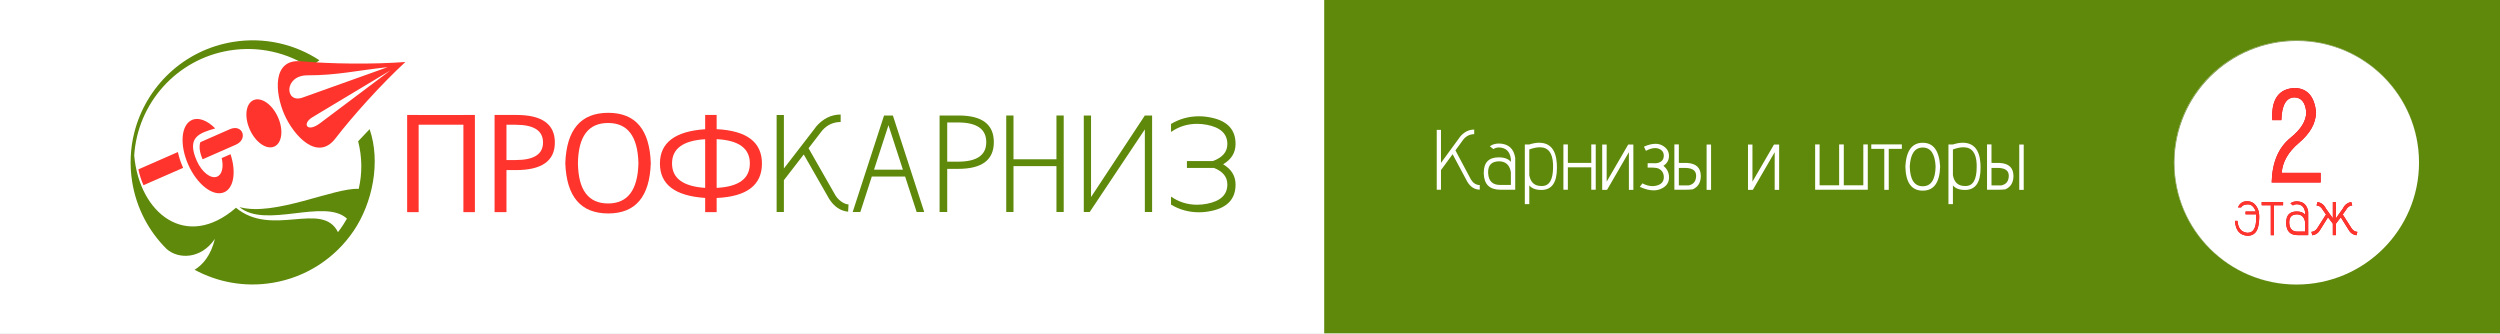
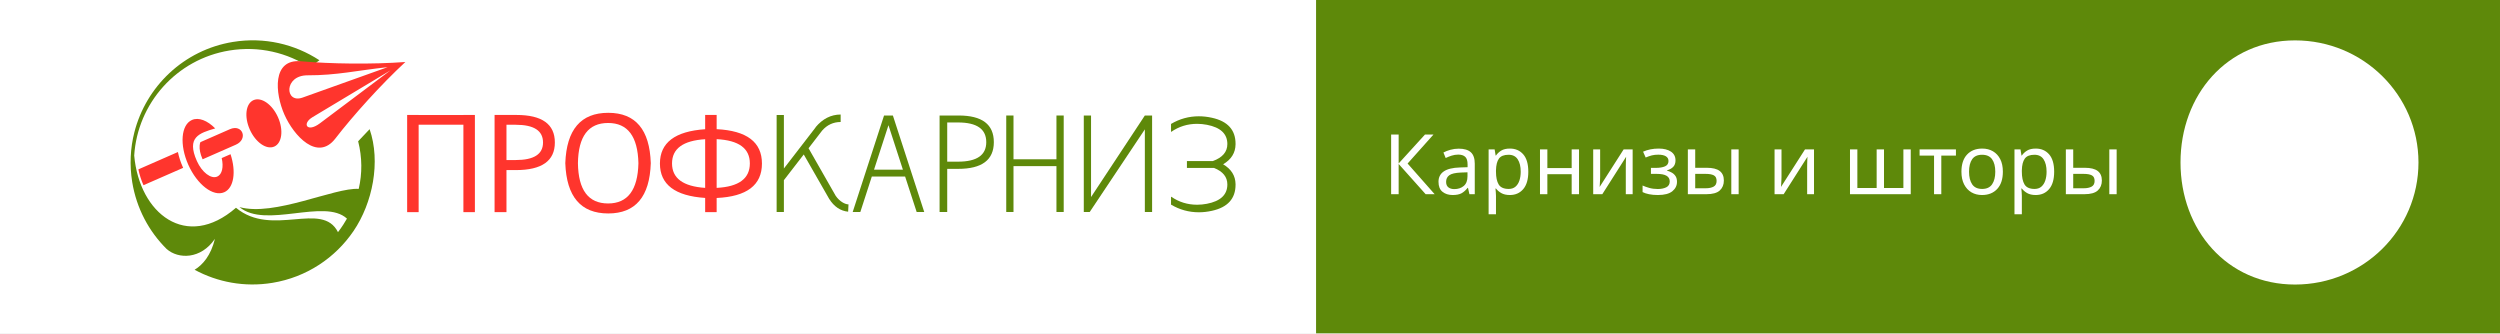
- <svg xmlns="http://www.w3.org/2000/svg" width="60cm" height="8cm" viewBox="0 0 2125.984 283.465" id="svg2" version="1.1">
+ <svg xmlns="http://www.w3.org/2000/svg" version="1.1" id="svg2" viewBox="0 0 2125.984 283.465" height="8cm" width="60cm">
  <defs id="defs4" />
-   <g id="g4258">
-     <path id="rect4247" d="m 0,-1.7421455e-5 2125.984,0 0,283.465 -2125.984,0 z" style="color:#000000;clip-rule:nonzero;display:inline;overflow:visible;visibility:visible;opacity:1;isolation:auto;mix-blend-mode:normal;color-interpolation:sRGB;color-interpolation-filters:linearRGB;solid-color:#000000;solid-opacity:1;fill:#ffffff;fill-opacity:1;fill-rule:evenodd;stroke:none;stroke-width:1px;stroke-linecap:butt;stroke-linejoin:miter;stroke-miterlimit:4;stroke-dasharray:none;stroke-dashoffset:0;stroke-opacity:1;color-rendering:auto;image-rendering:auto;shape-rendering:auto;text-rendering:auto;enable-background:accumulate" />
+   <circle r="102.939" cy="141.954" cx="1949.105" id="path15669" style="color:#000000;clip-rule:nonzero;display:inline;overflow:visible;visibility:visible;opacity:1;isolation:auto;mix-blend-mode:normal;color-interpolation:sRGB;color-interpolation-filters:linearRGB;solid-color:#000000;solid-opacity:1;fill:#323232;fill-opacity:1;fill-rule:evenodd;stroke:none;stroke-width:1px;stroke-linecap:butt;stroke-linejoin:miter;stroke-miterlimit:4;stroke-dasharray:none;stroke-dashoffset:0;stroke-opacity:1;color-rendering:auto;image-rendering:auto;shape-rendering:auto;text-rendering:auto;enable-background:accumulate" />
+   <path id="rect4247" d="m 0,-1.7421455e-5 2125.984,0 0,283.465 -2125.984,0 z" style="color:#000000;clip-rule:nonzero;display:inline;overflow:visible;visibility:visible;opacity:1;isolation:auto;mix-blend-mode:normal;color-interpolation:sRGB;color-interpolation-filters:linearRGB;solid-color:#000000;solid-opacity:1;fill:#ffffff;fill-opacity:1;fill-rule:evenodd;stroke:none;stroke-width:1px;stroke-linecap:butt;stroke-linejoin:miter;stroke-miterlimit:4;stroke-dasharray:none;stroke-dashoffset:0;stroke-opacity:1;color-rendering:auto;image-rendering:auto;shape-rendering:auto;text-rendering:auto;enable-background:accumulate" />
+   <flowRoot transform="translate(0,-768.8978)" style="font-style:normal;font-variant:normal;font-weight:normal;font-stretch:normal;font-size:25px;line-height:100%;font-family:Ubuntu;-inkscape-font-specification:'Ubuntu, Normal';text-align:start;letter-spacing:0px;word-spacing:0px;writing-mode:lr-tb;text-anchor:start;fill:#000000;fill-opacity:1;stroke:none;stroke-width:1px;stroke-linecap:butt;stroke-linejoin:miter;stroke-opacity:1" id="flowRoot6877" xml:space="preserve">
+     <flowRegion id="flowRegion6879">
+       <rect y="532.036" x="834.286" height="277.143" width="848.571" id="rect6881" />
+     </flowRegion>
+     <flowPara id="flowPara6883" />
+   </flowRoot>
+   <g style="fill:#1a1a1a" transform="matrix(0.9574402,0,0,1,80.20786,-770.3258)" id="g7438">
+     <g transform="matrix(0.859134,0,0,0.859134,1006.209,-425.1191)" style="font-style:normal;font-variant:normal;font-weight:normal;font-stretch:normal;font-size:20.687px;line-height:100%;font-family:Ubuntu;-inkscape-font-specification:'Ubuntu, Normal';text-align:start;letter-spacing:0px;word-spacing:0px;writing-mode:lr-tb;text-anchor:start;fill:#1a1a1a;fill-opacity:1;stroke:none;stroke-width:1px;stroke-linecap:butt;stroke-linejoin:miter;stroke-opacity:1" id="flowRoot6995" />
+     <g style="font-style:normal;font-variant:normal;font-weight:normal;font-stretch:normal;font-size:35.195px;line-height:100%;font-family:Ubuntu;-inkscape-font-specification:'Ubuntu, Normal';text-align:start;letter-spacing:0px;word-spacing:0px;writing-mode:lr-tb;text-anchor:start;fill:#1a1a1a;fill-opacity:1;stroke:none;stroke-width:1px;stroke-linecap:butt;stroke-linejoin:miter;stroke-opacity:1" id="text7363" transform="matrix(0.8922638,0,0,0.8922638,210.1312,98.65578)" />
  </g>
-   <g transform="translate(0,-768.8978)" id="layer1">
-     <flowRoot style="fill:black;stroke:none;stroke-opacity:1;stroke-width:1px;stroke-linejoin:miter;stroke-linecap:butt;fill-opacity:1;font-family:Ubuntu;font-style:normal;font-weight:normal;font-size:25px;line-height:100%;letter-spacing:0px;word-spacing:0px;-inkscape-font-specification:'Ubuntu, Normal';font-stretch:normal;font-variant:normal;text-anchor:start;text-align:start;writing-mode:lr" id="flowRoot6877" xml:space="preserve">
-       <flowRegion id="flowRegion6879">
-         <rect y="532.036" x="834.286" height="277.143" width="848.571" id="rect6881" />
+   <path id="rect7436" d="m 1164.434,97.387 632.844,0 0,82.884 -632.844,0 z" style="color:#000000;clip-rule:nonzero;display:inline;overflow:visible;visibility:visible;opacity:1;isolation:auto;mix-blend-mode:normal;color-interpolation:sRGB;color-interpolation-filters:linearRGB;solid-color:#000000;solid-opacity:1;fill:#ffffff;fill-opacity:1;fill-rule:evenodd;stroke:none;stroke-width:1px;stroke-linecap:butt;stroke-linejoin:miter;stroke-miterlimit:4;stroke-dasharray:none;stroke-dashoffset:0;stroke-opacity:1;color-rendering:auto;image-rendering:auto;shape-rendering:auto;text-rendering:auto;enable-background:accumulate" />
+   <path id="rect7367" d="m 1119.172,-1.7421454e-5 0,283.465 1006.812,0 0,-283.465 z M 1951.7,34.346 c 57.966,9.45e-4 104.956,46.48 104.957,103.814 2e-4,57.335 -46.99,103.815 -104.957,103.816 -57.967,2.1e-4 -97.41,-46.48 -97.41,-103.816 9e-4,-57.336 39.443,-103.815 97.41,-103.814 z" style="color:#000000;clip-rule:nonzero;display:inline;overflow:visible;visibility:visible;opacity:1;isolation:auto;mix-blend-mode:normal;color-interpolation:sRGB;color-interpolation-filters:linearRGB;solid-color:#000000;solid-opacity:1;fill:#5e890a;fill-opacity:1;fill-rule:evenodd;stroke:none;stroke-width:1px;stroke-linecap:butt;stroke-linejoin:miter;stroke-miterlimit:4;stroke-dasharray:none;stroke-dashoffset:0;stroke-opacity:1;color-rendering:auto;image-rendering:auto;shape-rendering:auto;text-rendering:auto;enable-background:accumulate" />
+   <text id="text15665" y="165.139" x="1176.122" style="font-style:normal;font-variant:normal;font-weight:normal;font-stretch:normal;font-size:71.039px;line-height:1000%;font-family:Ubuntu;-inkscape-font-specification:'Ubuntu, Normal';text-align:start;letter-spacing:0px;word-spacing:0px;writing-mode:lr-tb;text-anchor:start;fill:#000000;fill-opacity:1;stroke:none;stroke-width:1px;stroke-linecap:butt;stroke-linejoin:miter;stroke-opacity:1" xml:space="preserve">
+     <tspan style="font-style:normal;font-variant:normal;font-weight:normal;font-stretch:normal;font-family:'Fira Sans';-inkscape-font-specification:'Fira Sans';fill:#ffffff" y="165.139" x="1176.122" id="tspan15667">Карнизы и шторы</tspan>
+   </text>
+   <path id="path14" style="fill:#5e890a;fill-opacity:1;fill-rule:evenodd;stroke:none" d="m 198.123,35.656 c 26.639,-4.349 52.56,1.869 73.496,15.574 -2.743,1.945 -5.232,4.157 -7.447,6.581 -19.613,-13.02 -43.993,-18.962 -69.055,-14.87 -45.382,7.409 -78.201,45.282 -80.989,89.321 4.384,49.356 44.379,81.044 86.547,44.416 30.642,25.556 73.27,-6.216 86.741,20.75 1.627,-2.118 3.168,-4.303 4.615,-6.548 1.058,-1.642 2.062,-3.301 3.015,-4.975 -19.104,-17.608 -69.231,8.943 -91.432,-9.816 29.593,8.331 80.866,-16.741 101.441,-15.471 3.028,-13.073 3.001,-26.7 -0.492,-40.476 l 9.754,-10.292 c 9.581,27.751 2.589,62.687 -13.686,86.622 -15.449,22.722 -39.833,39.3 -69.084,44.075 -23.565,3.847 -46.565,-0.577 -66.053,-11.134 7.043,-4.295 13.842,-12.227 17.28,-26.312 -11.916,17.499 -31.124,17.467 -41.113,8.593 -14.976,-14.876 -25.571,-34.443 -29.23,-56.874 -2.373,-14.547 -1.593,-28.879 1.827,-42.304 l 0.011,-0.085 -0.003,0.051 c 9.891,-38.777 41.854,-69.97 83.858,-76.827 z" />
+   <path id="path16" style="fill:#ff352d;fill-opacity:1;fill-rule:evenodd;stroke:none" d="m 196.041,131.144 c 4.916,14.909 2.879,28.72 -5.364,32.329 -9.301,4.071 -22.978,-6.385 -30.551,-23.356 -7.572,-16.971 -6.171,-34.029 3.129,-38.1 5.74,-2.513 13.146,0.51 19.756,7.18 -13.565,4.004 -24.647,7.43 -15.59,27.726 4.292,9.619 12.045,15.547 17.317,13.238 4.187,-1.834 5.549,-8.314 3.779,-15.724 z M 344.715,52.721 c -28.527,2.113 -63.799,1.623 -88.669,-0.623 -24.869,-2.246 -22.227,27.216 -14.181,45.361 8.044,18.146 28.156,40.009 43.315,20.351 15.158,-19.657 38.661,-45.714 59.535,-65.089 z m -12.752,7.159 -66.198,39.755 c -9.262,5.562 -4.687,13.466 6.266,5.245 z m -2.304,-2.77 -72.398,25.885 c -15.13,5.41 -16.097,-19.015 4.304,-18.95 24.849,0.077 42.15,-4.165 68.094,-6.934 z m -93.276,42.548 c 4.867,10.906 3.447,22.095 -3.17,24.991 -6.617,2.898 -15.926,-3.595 -20.792,-14.502 -4.866,-10.905 -3.447,-22.094 3.17,-24.992 6.617,-2.896 15.926,3.597 20.792,14.503 z m -35.845,23.403 -28.221,12.394 c -0.087,-0.184 -0.172,-0.371 -0.256,-0.558 -1.797,-4.027 -2.536,-7.98 -2.279,-11.113 0.099,-1.208 0.312,-2.206 0.629,-2.894 l 25.042,-10.998 c 10.818,-4.751 15.844,8.445 5.085,13.169 z m -78.505,34.436 c -1.767,-3.655 -3.627,-9.677 -4.348,-13.472 l 33.605,-14.738 c 0.874,4.187 2.268,8.534 4.197,12.858 l 0.265,0.586 z" />
+   <path id="path18" style="fill:#ff352d;fill-opacity:1;fill-rule:nonzero;stroke:none" d="m 356.009,106.051 0,74.356 -9.772,0 0,-82.651 9.772,0 0,0.051 38.063,0 0,-0.051 9.773,0 0,82.651 -9.773,0 0,-74.356 z" />
+   <path id="path20" style="fill:#ff352d;fill-opacity:1;fill-rule:nonzero;stroke:none" d="m 430.696,144.645 0,35.761 -10.116,0 0,-82.651 18.574,0 c 21.794,0 32.691,7.806 32.691,23.419 0,15.647 -11.049,23.47 -33.148,23.47 z m 0,-38.544 0,29.995 7.887,0 c 15.469,0 23.203,-4.973 23.203,-14.922 0,-10.049 -7.735,-15.073 -23.203,-15.073 z" />
+   <path id="path22" style="fill:#ff352d;fill-opacity:1;fill-rule:nonzero;stroke:none" d="m 491.473,138.777 c 0.305,22.829 8.858,34.244 25.661,34.244 16.65,0 25.242,-11.414 25.775,-34.244 -0.534,-22.796 -9.125,-34.194 -25.775,-34.194 -16.803,0 -25.356,11.398 -25.661,34.194 z m -10.745,0 c 1.029,-28.562 13.202,-42.843 36.52,-42.843 23.203,0 35.262,14.281 36.176,42.843 -0.914,28.495 -12.973,42.742 -36.176,42.742 -23.318,0 -35.491,-14.247 -36.52,-42.742 z" />
+   <path id="path24" style="fill:#ff352d;fill-opacity:1;fill-rule:nonzero;stroke:none" d="m 599.662,118.392 c -18.784,1.146 -28.176,8.009 -28.176,20.587 0,12.612 9.392,19.542 28.176,20.789 z m 9.772,-0.051 0,41.427 c 18.822,-0.944 28.233,-7.874 28.233,-20.789 0,-12.815 -9.411,-19.693 -28.233,-20.638 z m -9.772,-8.447 0,-12.14 9.772,0 0,12.089 c 25.68,1.282 38.521,11.027 38.521,29.237 0,18.345 -12.84,28.107 -38.521,29.287 l 0,12.039 -9.772,0 0,-12.089 c -25.642,-1.686 -38.463,-11.432 -38.463,-29.237 0,-17.737 12.821,-27.466 38.463,-29.186 z" />
+   <path id="path26" style="fill:#5e890a;fill-opacity:1;fill-rule:nonzero;stroke:none" d="m 714.884,97.387 c -8.225,0.034 -15.34,3.642 -21.348,10.829 l 0.105,0.049 -27.03,35.035 0,-45.507 -6.168,0 0,82.478 6.168,0 0,-27.053 16.897,-21.863 21.589,37.729 c 4.188,6.648 9.583,10.272 16.158,10.939 l 0.307,-6.212 c -2.958,-0.022 -7.655,-2.494 -10.942,-7.372 l -23.038,-40.372 11.587,-15.052 c 4.22,-4.814 9.458,-7.239 15.716,-7.273 z" />
+   <path id="path28" style="fill:#5e890a;fill-opacity:1;fill-rule:nonzero;stroke:none" d="m 741.384,150.124 -9.762,30.147 -6.49,0 26.659,-82.045 7.51,0 26.659,82.045 -6.437,0 -9.816,-30.147 z m 1.877,-5.817 24.567,0 -12.283,-37.835 z" />
+   <path id="path30" style="fill:#5e890a;fill-opacity:1;fill-rule:nonzero;stroke:none" d="m 805.509,143.599 0,36.672 -6.49,0 0,-82.045 16.253,0 c 19.919,0 29.878,7.554 29.878,22.661 0,15.14 -10.102,22.711 -30.306,22.711 z m 0,-39.455 0,33.334 9.227,0 c 15.984,0 23.977,-5.531 23.977,-16.591 0,-11.162 -7.992,-16.743 -23.977,-16.743 z" />
+   <path id="path32" style="fill:#5e890a;fill-opacity:1;fill-rule:nonzero;stroke:none" d="m 855.7,98.226 6.169,0 0,37.229 36.529,0 0,-37.229 6.169,0 0,82.045 -6.169,0 0,-38.999 -36.529,0 0,38.999 -6.169,0 z" />
+   <path id="path34" style="fill:#5e890a;fill-opacity:1;fill-rule:nonzero;stroke:none" d="m 979.739,98.226 0,82.045 -6.168,0 0,-70.258 -46.881,70.258 -5.042,0 0,-82.045 6.168,0 0,69.349 45.755,-69.349 z" />
+   <path id="path36" style="fill:#5e890a;fill-opacity:1;fill-rule:nonzero;stroke:none" d="m 1019.543,98.885 c -8.511,0 -16.413,2.178 -23.711,6.513 l 0,6.464 0.159,0.273 c 6.544,-4.552 13.895,-6.824 22.048,-6.824 2.753,0 5.523,0.27 8.312,0.809 11.586,2.226 17.383,7.689 17.383,16.389 0,6.643 -4.117,11.462 -12.342,14.464 l -22.042,0 0,5.818 23.01,0 c 7.581,3.001 11.374,7.686 11.374,14.059 0,8.734 -5.797,14.218 -17.383,16.444 -2.789,0.539 -5.558,0.809 -8.312,0.809 -8.153,0 -15.504,-2.277 -22.048,-6.83 l -0.159,0.274 0,6.463 c 7.298,4.335 15.2,6.513 23.711,6.513 3.612,0 7.31,-0.42 11.1,-1.263 13.374,-2.934 20.063,-10.337 20.063,-22.207 l 0,-0.454 c -0.107,-7.183 -3.633,-12.811 -10.571,-16.891 6.937,-4.081 10.463,-9.73 10.571,-16.946 l 0,-0.454 c 0,-11.836 -6.689,-19.224 -20.063,-22.158 -3.79,-0.843 -7.489,-1.263 -11.1,-1.263 z" />
+   <g style="fill:#ff352d;fill-opacity:1" transform="matrix(1.131596,0,0,1.131596,-254.7905,-17.55223)" id="g13883">
+     <flowRoot xml:space="preserve" id="flowRoot13792" style="font-style:normal;font-variant:normal;font-weight:normal;font-stretch:normal;font-size:17.773px;line-height:100%;font-family:Ubuntu;-inkscape-font-specification:'Ubuntu, Normal';text-align:start;letter-spacing:0px;word-spacing:0px;writing-mode:lr-tb;text-anchor:start;fill:#ff352d;fill-opacity:1;stroke:none;stroke-width:1px;stroke-linecap:butt;stroke-linejoin:miter;stroke-opacity:1" transform="matrix(0.915556,0,0,0.915556,503.0457,-2481.509)">
+       <flowRegion id="flowRegion13794">
+         <rect style="fill:#ff352d;fill-opacity:1" id="rect13796" width="324.591" height="135.007" x="1523.65" y="2885.83" />
      </flowRegion>
-       <flowPara id="flowPara6883" />
+       <flowPara id="flowPara13798" style="font-style:normal;font-variant:normal;font-weight:normal;font-stretch:normal;font-size:53.318px;font-family:'Fira Sans';-inkscape-font-specification:'Fira Sans';fill:#ff352d;fill-opacity:1">этаж</flowPara>
    </flowRoot>
-     <flowRoot xml:space="preserve" id="flowRoot7400" style="font-style:normal;font-variant:normal;font-weight:normal;font-stretch:normal;font-size:20.687px;line-height:100%;font-family:Ubuntu;-inkscape-font-specification:'Ubuntu, Normal';text-align:start;letter-spacing:0px;word-spacing:0px;writing-mode:lr-tb;text-anchor:start;fill:#000000;fill-opacity:1;stroke:none;stroke-width:1px;stroke-linecap:butt;stroke-linejoin:miter;stroke-opacity:1" transform="matrix(0.859134,0,0,0.859134,659.2648,2293.718)">
-       <flowRegion id="flowRegion7402">
-         <rect id="rect7404" width="377.812" height="157.143" x="1006.112" y="1584.164" />
+     <flowRoot transform="matrix(2.345006,0,0,2.345006,-1651.402,-6704.73)" style="font-style:normal;font-variant:normal;font-weight:normal;font-stretch:normal;font-size:17.773px;line-height:100%;font-family:Ubuntu;-inkscape-font-specification:'Ubuntu, Normal';text-align:start;letter-spacing:0px;word-spacing:0px;writing-mode:lr-tb;text-anchor:start;fill:#ff352d;fill-opacity:1;stroke:none;stroke-width:1px;stroke-linecap:butt;stroke-linejoin:miter;stroke-opacity:1" id="flowRoot13800" xml:space="preserve">
+       <flowRegion id="flowRegion13802">
+         <rect style="fill:#ff352d;fill-opacity:1" y="2885.83" x="1523.65" height="135.007" width="324.591" id="rect13804" />
      </flowRegion>
-       <flowPara id="flowPara7406" style="font-style:normal;font-variant:normal;font-weight:normal;font-stretch:normal;font-size:62.06px;font-family:Jolly;-inkscape-font-specification:Jolly"> этаж</flowPara>
+       <flowPara style="font-style:normal;font-variant:normal;font-weight:normal;font-stretch:normal;font-size:53.318px;font-family:'Fira Sans';-inkscape-font-specification:'Fira Sans';fill:#ff352d;fill-opacity:1" id="flowPara13806">2</flowPara>
    </flowRoot>
-     <g style="fill:#1a1a1a" transform="matrix(0.9574402,0,0,1,80.20786,-1.427997)" id="g7438">
-       <g transform="matrix(0.859134,0,0,0.859134,1006.209,-425.1191)" style="font-style:normal;font-variant:normal;font-weight:normal;font-stretch:normal;font-size:20.687px;line-height:100%;font-family:Ubuntu;-inkscape-font-specification:'Ubuntu, Normal';text-align:start;letter-spacing:0px;word-spacing:0px;writing-mode:lr-tb;text-anchor:start;fill:#1a1a1a;fill-opacity:1;stroke:none;stroke-width:1px;stroke-linecap:butt;stroke-linejoin:miter;stroke-opacity:1" id="flowRoot6995" />
-       <g style="font-style:normal;font-variant:normal;font-weight:normal;font-stretch:normal;font-size:35.195px;line-height:100%;font-family:Ubuntu;-inkscape-font-specification:'Ubuntu, Normal';text-align:start;letter-spacing:0px;word-spacing:0px;writing-mode:lr-tb;text-anchor:start;fill:#1a1a1a;fill-opacity:1;stroke:none;stroke-width:1px;stroke-linecap:butt;stroke-linejoin:miter;stroke-opacity:1" id="text7363" transform="matrix(0.8922638,0,0,0.8922638,210.1312,98.65578)" />
-     </g>
-     <path id="path7509" d="m 1952.897,803.243 a 104.237,103.816 0 0 0 -104.236,103.814 104.237,103.816 0 0 0 104.236,103.816 104.237,103.816 0 0 0 0.082,0 103.985,103.565 0 0 1 -103.814,-103.559 103.985,103.565 0 0 1 103.986,-103.562 103.985,103.565 0 0 1 103.977,103.457 104.237,103.816 0 0 0 0.01,-0.148 104.237,103.816 0 0 0 -104.236,-103.814 z" style="color:#000000;clip-rule:nonzero;display:inline;overflow:visible;visibility:visible;opacity:1;isolation:auto;mix-blend-mode:normal;color-interpolation:sRGB;color-interpolation-filters:linearRGB;solid-color:#000000;solid-opacity:1;fill:#617d27;fill-opacity:0.835;fill-rule:evenodd;stroke:none;stroke-width:1px;stroke-linecap:butt;stroke-linejoin:miter;stroke-miterlimit:4;stroke-dasharray:none;stroke-dashoffset:0;stroke-opacity:1;color-rendering:auto;image-rendering:auto;shape-rendering:auto;text-rendering:auto;enable-background:accumulate" />
-     <path id="rect7436" d="m 1164.434,866.285 632.844,0 0,82.884 -632.844,0 z" style="color:#000000;clip-rule:nonzero;display:inline;overflow:visible;visibility:visible;opacity:1;isolation:auto;mix-blend-mode:normal;color-interpolation:sRGB;color-interpolation-filters:linearRGB;solid-color:#000000;solid-opacity:1;fill:#ffffff;fill-opacity:1;fill-rule:evenodd;stroke:none;stroke-width:1px;stroke-linecap:butt;stroke-linejoin:miter;stroke-miterlimit:4;stroke-dasharray:none;stroke-dashoffset:0;stroke-opacity:1;color-rendering:auto;image-rendering:auto;shape-rendering:auto;text-rendering:auto;enable-background:accumulate" />
-     <path id="rect7367" d="m 1126.094,768.898 0,283.465 999.89,0 0,-283.465 -999.89,0 z m 826.804,34.346 a 104.237,103.816 0 0 1 104.236,103.814 104.237,103.816 0 0 1 -104.236,103.816 104.237,103.816 0 0 1 -104.238,-103.816 104.237,103.816 0 0 1 104.238,-103.814 z" style="color:#000000;clip-rule:nonzero;display:inline;overflow:visible;visibility:visible;opacity:1;isolation:auto;mix-blend-mode:normal;color-interpolation:sRGB;color-interpolation-filters:linearRGB;solid-color:#000000;solid-opacity:1;fill:#5e890a;fill-opacity:1;fill-rule:evenodd;stroke:none;stroke-width:1px;stroke-linecap:butt;stroke-linejoin:miter;stroke-miterlimit:4;stroke-dasharray:none;stroke-dashoffset:0;stroke-opacity:1;color-rendering:auto;image-rendering:auto;shape-rendering:auto;text-rendering:auto;enable-background:accumulate" />
-     <path id="path14" style="fill:#5e890a;fill-opacity:1;fill-rule:evenodd;stroke:none" d="m 198.123,804.554 c 26.639,-4.349 52.56,1.869 73.496,15.574 -2.743,1.945 -5.232,4.157 -7.447,6.581 -19.613,-13.02 -43.993,-18.962 -69.055,-14.87 -45.382,7.409 -78.201,45.282 -80.989,89.321 4.384,49.356 44.379,81.044 86.547,44.416 30.642,25.556 73.27,-6.216 86.741,20.75 1.627,-2.118 3.168,-4.303 4.615,-6.548 1.058,-1.642 2.062,-3.301 3.015,-4.975 -19.104,-17.608 -69.231,8.943 -91.432,-9.816 29.593,8.331 80.866,-16.741 101.441,-15.471 3.028,-13.073 3.001,-26.7 -0.492,-40.476 l 9.754,-10.292 c 9.581,27.751 2.589,62.687 -13.686,86.622 -15.449,22.722 -39.833,39.3 -69.084,44.075 -23.565,3.847 -46.565,-0.577 -66.053,-11.134 7.043,-4.295 13.842,-12.227 17.28,-26.312 -11.916,17.499 -31.124,17.467 -41.113,8.593 -14.976,-14.876 -25.571,-34.443 -29.23,-56.874 -2.373,-14.547 -1.593,-28.879 1.827,-42.304 l 0.011,-0.085 -0.003,0.051 c 9.891,-38.777 41.854,-69.97 83.858,-76.827 z" />
-     <path id="path16" style="fill:#ff352d;fill-opacity:1;fill-rule:evenodd;stroke:none" d="m 196.041,900.042 c 4.916,14.909 2.879,28.72 -5.364,32.329 -9.301,4.071 -22.978,-6.385 -30.551,-23.356 -7.572,-16.971 -6.171,-34.029 3.129,-38.1 5.74,-2.513 13.146,0.51 19.756,7.18 -13.565,4.004 -24.647,7.43 -15.59,27.726 4.292,9.619 12.045,15.547 17.317,13.238 4.187,-1.834 5.549,-8.314 3.779,-15.724 z m 148.674,-78.424 c -28.527,2.113 -63.799,1.623 -88.669,-0.623 -24.869,-2.246 -22.227,27.216 -14.181,45.361 8.044,18.146 28.156,40.009 43.315,20.351 15.158,-19.657 38.661,-45.714 59.535,-65.089 z m -12.752,7.159 -66.198,39.755 c -9.262,5.562 -4.687,13.466 6.266,5.245 z m -2.304,-2.77 -72.398,25.885 c -15.13,5.41 -16.097,-19.015 4.304,-18.95 24.849,0.077 42.15,-4.165 68.094,-6.934 z m -93.276,42.548 c 4.867,10.906 3.447,22.095 -3.17,24.991 -6.617,2.898 -15.926,-3.595 -20.792,-14.502 -4.866,-10.905 -3.447,-22.094 3.17,-24.992 6.617,-2.896 15.926,3.597 20.792,14.503 z m -35.845,23.403 -28.221,12.394 c -0.087,-0.184 -0.172,-0.371 -0.256,-0.558 -1.797,-4.027 -2.536,-7.98 -2.279,-11.113 0.099,-1.208 0.312,-2.206 0.629,-2.894 l 25.042,-10.998 c 10.818,-4.751 15.844,8.445 5.085,13.169 z m -78.505,34.436 c -1.767,-3.655 -3.627,-9.677 -4.348,-13.472 l 33.605,-14.738 c 0.874,4.187 2.268,8.534 4.197,12.858 l 0.265,0.586 z" />
-     <path id="path18" style="fill:#ff352d;fill-opacity:1;fill-rule:nonzero;stroke:none" d="m 356.009,874.948 0,74.356 -9.772,0 0,-82.651 9.772,0 0,0.051 38.063,0 0,-0.051 9.773,0 0,82.651 -9.773,0 0,-74.356 z" />
-     <path id="path20" style="fill:#ff352d;fill-opacity:1;fill-rule:nonzero;stroke:none" d="m 430.696,913.543 0,35.761 -10.116,0 0,-82.651 18.574,0 c 21.794,0 32.691,7.806 32.691,23.419 0,15.647 -11.049,23.47 -33.148,23.47 z m 0,-38.544 0,29.995 7.887,0 c 15.469,0 23.203,-4.973 23.203,-14.922 0,-10.049 -7.735,-15.073 -23.203,-15.073 z" />
-     <path id="path22" style="fill:#ff352d;fill-opacity:1;fill-rule:nonzero;stroke:none" d="m 491.473,907.675 c 0.305,22.829 8.858,34.244 25.661,34.244 16.65,0 25.242,-11.414 25.775,-34.244 -0.534,-22.796 -9.125,-34.194 -25.775,-34.194 -16.803,0 -25.356,11.398 -25.661,34.194 z m -10.745,0 c 1.029,-28.562 13.202,-42.843 36.52,-42.843 23.203,0 35.262,14.281 36.176,42.843 -0.914,28.495 -12.973,42.742 -36.176,42.742 -23.318,0 -35.491,-14.247 -36.52,-42.742 z" />
-     <path id="path24" style="fill:#ff352d;fill-opacity:1;fill-rule:nonzero;stroke:none" d="m 599.662,887.29 c -18.784,1.146 -28.176,8.009 -28.176,20.587 0,12.612 9.392,19.542 28.176,20.789 z m 9.772,-0.051 0,41.427 c 18.822,-0.944 28.233,-7.874 28.233,-20.789 0,-12.815 -9.411,-19.693 -28.233,-20.638 z m -9.772,-8.447 0,-12.14 9.772,0 0,12.089 c 25.68,1.282 38.521,11.027 38.521,29.237 0,18.345 -12.84,28.107 -38.521,29.287 l 0,12.039 -9.772,0 0,-12.089 c -25.642,-1.686 -38.463,-11.432 -38.463,-29.237 0,-17.737 12.821,-27.466 38.463,-29.186 z" />
-     <path id="path26" style="fill:#5e890a;fill-opacity:1;fill-rule:nonzero;stroke:none" d="m 714.884,866.285 c -8.225,0.034 -15.34,3.642 -21.348,10.829 l 0.105,0.049 -27.03,35.035 0,-45.507 -6.168,0 0,82.478 6.168,0 0,-27.053 16.897,-21.863 21.589,37.729 c 4.188,6.648 9.583,10.272 16.158,10.939 l 0.307,-6.212 c -2.958,-0.022 -7.655,-2.494 -10.942,-7.372 l -23.038,-40.372 11.587,-15.052 c 4.22,-4.814 9.458,-7.239 15.716,-7.273 z" />
-     <path id="path28" style="fill:#5e890a;fill-opacity:1;fill-rule:nonzero;stroke:none" d="m 741.384,919.022 -9.762,30.147 -6.49,0 26.659,-82.045 7.51,0 26.659,82.045 -6.437,0 -9.816,-30.147 z m 1.877,-5.817 24.567,0 -12.283,-37.835 z" />
-     <path id="path30" style="fill:#5e890a;fill-opacity:1;fill-rule:nonzero;stroke:none" d="m 805.509,912.497 0,36.672 -6.49,0 0,-82.045 16.253,0 c 19.919,0 29.878,7.554 29.878,22.661 0,15.14 -10.102,22.711 -30.306,22.711 z m 0,-39.455 0,33.334 9.227,0 c 15.984,0 23.977,-5.531 23.977,-16.591 0,-11.162 -7.992,-16.743 -23.977,-16.743 z" />
-     <path id="path32" style="fill:#5e890a;fill-opacity:1;fill-rule:nonzero;stroke:none" d="m 855.7,867.124 6.169,0 0,37.229 36.529,0 0,-37.229 6.169,0 0,82.045 -6.169,0 0,-38.999 -36.529,0 0,38.999 -6.169,0 z" />
-     <path id="path34" style="fill:#5e890a;fill-opacity:1;fill-rule:nonzero;stroke:none" d="m 979.739,867.124 0,82.045 -6.168,0 0,-70.258 -46.881,70.258 -5.042,0 0,-82.045 6.168,0 0,69.349 45.755,-69.349 z" />
-     <path id="path36" style="fill:#5e890a;fill-opacity:1;fill-rule:nonzero;stroke:none" d="m 1019.543,867.783 c -8.511,0 -16.413,2.178 -23.711,6.513 l 0,6.464 0.159,0.273 c 6.544,-4.552 13.895,-6.824 22.048,-6.824 2.753,0 5.523,0.27 8.312,0.809 11.586,2.226 17.383,7.689 17.383,16.389 0,6.643 -4.117,11.462 -12.342,14.464 l -22.042,0 0,5.818 23.01,0 c 7.581,3.001 11.374,7.686 11.374,14.059 0,8.734 -5.797,14.218 -17.383,16.444 -2.789,0.539 -5.558,0.809 -8.312,0.809 -8.153,0 -15.504,-2.277 -22.048,-6.83 l -0.159,0.274 0,6.463 c 7.298,4.335 15.2,6.513 23.711,6.513 3.612,0 7.31,-0.42 11.1,-1.263 13.374,-2.934 20.063,-10.337 20.063,-22.207 l 0,-0.454 c -0.107,-7.183 -3.633,-12.811 -10.571,-16.891 6.937,-4.081 10.463,-9.73 10.571,-16.946 l 0,-0.454 c 0,-11.836 -6.689,-19.224 -20.063,-22.158 -3.79,-0.843 -7.489,-1.263 -11.1,-1.263 z" />
-     <path d="m 1247.724,923.336 -12.432,-23.295 -9.889,13.5 0,16.702 -3.61,0 0,-50.922 3.61,0 0,28.098 15.823,-21.631 -0.063,-0.031 q 5.274,-6.656 12.495,-6.687 l 0,3.924 q -5.494,0.031 -9.198,4.489 l -6.781,9.293 13.28,24.927 q 2.888,4.521 7.409,4.552 l 0,3.924 q -6.593,-0.062 -10.643,-6.844 z" style="font-style:normal;font-variant:normal;font-weight:normal;font-stretch:normal;font-size:44.225px;line-height:100%;font-family:Jolly;-inkscape-font-specification:Jolly;text-align:start;letter-spacing:0px;word-spacing:0px;writing-mode:lr-tb;text-anchor:start;fill:#ffffff;fill-opacity:1;stroke:none;stroke-width:1px;stroke-linecap:butt;stroke-linejoin:miter;stroke-opacity:1" id="path7552" />
-     <path d="m 1265.524,916.335 q 0.597,9.826 10.078,9.826 l 9.23,0 0,-10.862 q -1.57,-9.23 -10.203,-9.23 -9.136,0.251 -9.136,9.136 0,0.565 0.031,1.13 z m 23.012,13.908 -12.589,0 q -13.719,0 -14.159,-13.625 l 0,-0.879 q 0,-13.029 12.777,-13.029 7.127,0 10.297,3.862 l -0.031,-2.543 q -1.193,-9.481 -10.109,-9.732 -2.763,0.031 -4.74,1.381 l -3.045,-2.386 q 3.077,-2.323 7.817,-2.355 11.961,0.283 13.782,12.244 l 0,27.062 z" style="font-style:normal;font-variant:normal;font-weight:normal;font-stretch:normal;font-size:44.225px;line-height:100%;font-family:Jolly;-inkscape-font-specification:Jolly;text-align:start;letter-spacing:0px;word-spacing:0px;writing-mode:lr-tb;text-anchor:start;fill:#ffffff;fill-opacity:1;stroke:none;stroke-width:1px;stroke-linecap:butt;stroke-linejoin:miter;stroke-opacity:1" id="path7554" />
-     <path d="m 1320.684,908.298 q -0.628,-14.159 -11.208,-14.159 -3.83,0 -8.979,1.852 l 0,21.85 q 1.601,9.23 10.235,9.23 l 0.565,0 q 9.418,0 9.418,-16.105 0,-1.287 -0.031,-2.669 z m -23.985,-16.576 3.924,0 q 4.521,-1.444 8.162,-1.444 14.033,0 15.132,17.769 0.094,1.915 0.094,3.705 0,18.68 -13.217,18.68 -7.127,0 -10.297,-3.862 l 0,15.948 -3.799,0 0,-50.796 z" style="font-style:normal;font-variant:normal;font-weight:normal;font-stretch:normal;font-size:44.225px;line-height:100%;font-family:Jolly;-inkscape-font-specification:Jolly;text-align:start;letter-spacing:0px;word-spacing:0px;writing-mode:lr-tb;text-anchor:start;fill:#ffffff;fill-opacity:1;stroke:none;stroke-width:1px;stroke-linecap:butt;stroke-linejoin:miter;stroke-opacity:1" id="path7556" />
-     <path d="m 1357.007,930.242 -3.799,0 0,-19.056 -19.904,0 0,19.056 -3.799,0 0,-38.521 3.799,0 0,15.697 19.904,0 0,-15.697 3.799,0 0,38.521 z" style="font-style:normal;font-variant:normal;font-weight:normal;font-stretch:normal;font-size:44.225px;line-height:100%;font-family:Jolly;-inkscape-font-specification:Jolly;text-align:start;letter-spacing:0px;word-spacing:0px;writing-mode:lr-tb;text-anchor:start;fill:#ffffff;fill-opacity:1;stroke:none;stroke-width:1px;stroke-linecap:butt;stroke-linejoin:miter;stroke-opacity:1" id="path7558" />
-     <path d="m 1366.3,930.242 0,0.095 -3.799,0 0,-38.552 3.799,0 0,31.583 18.334,-31.583 4.364,0 0,38.552 -3.799,0 0,-32.022 -18.523,31.928 -0.377,0 z" style="font-style:normal;font-variant:normal;font-weight:normal;font-stretch:normal;font-size:44.225px;line-height:100%;font-family:Jolly;-inkscape-font-specification:Jolly;text-align:start;letter-spacing:0px;word-spacing:0px;writing-mode:lr-tb;text-anchor:start;fill:#ffffff;fill-opacity:1;stroke:none;stroke-width:1px;stroke-linecap:butt;stroke-linejoin:miter;stroke-opacity:1" id="path7560" />
-     <path d="m 1401.148,907.701 -0.031,0 q 1.946,-0.031 3.359,-0.031 2.072,0 2.982,0.063 1.915,-0.063 2.951,-0.44 4.458,-1.538 4.458,-5.996 0,-4.427 -4.458,-5.996 -1.319,-0.471 -2.857,-0.471 -3.516,0 -7.88,2.323 l -1.664,-3.548 q 5.431,-2.417 9.826,-2.417 3.108,0 5.557,1.287 5.902,3.108 5.902,8.979 0,5.368 -4.741,8.445 4.772,3.861 4.772,9.764 l 0,0.408 q -0.157,6.687 -7.284,9.607 -2.668,1.099 -5.808,1.099 -5.306,0 -11.742,-2.982 l 2.198,-2.982 q 4.427,2.355 8.602,2.355 1.821,0 3.579,-0.471 5.871,-1.538 6.028,-6.781 l 0,-0.345 q 0,-4.929 -4.238,-7.189 -1.413,-0.753 -4.332,-0.91 -0.628,0 -1.319,-0.031 l -3.861,0 0,-3.736 z" style="font-style:normal;font-variant:normal;font-weight:normal;font-stretch:normal;font-size:44.225px;line-height:100%;font-family:Jolly;-inkscape-font-specification:Jolly;text-align:start;letter-spacing:0px;word-spacing:0px;writing-mode:lr-tb;text-anchor:start;fill:#ffffff;fill-opacity:1;stroke:none;stroke-width:1px;stroke-linecap:butt;stroke-linejoin:miter;stroke-opacity:1" id="path7562" />
-     <path d="m 1427.676,907.419 7.189,0.063 q 11.333,0.659 11.49,10.925 l 0,0.408 q -0.157,8.1 -6.813,11.082 -2.7,0.345 -5.902,0.345 l -9.764,0 0,-38.521 3.799,0 0,15.697 z m 0,4.301 0,14.818 8.319,0 0,0.031 q 0.282,-0.063 0.534,-0.126 5.682,-1.476 5.839,-7.786 l 0,-0.408 q 0,-6.059 -8.319,-6.53 l -6.373,0 z m 27.407,18.617 -3.799,0 0,-38.552 3.799,0 0,38.552 z" style="font-style:normal;font-variant:normal;font-weight:normal;font-stretch:normal;font-size:44.225px;line-height:100%;font-family:Jolly;-inkscape-font-specification:Jolly;text-align:start;letter-spacing:0px;word-spacing:0px;writing-mode:lr-tb;text-anchor:start;fill:#ffffff;fill-opacity:1;stroke:none;stroke-width:1px;stroke-linecap:butt;stroke-linejoin:miter;stroke-opacity:1" id="path7564" />
-     <path d="m 1490.276,930.242 0,0.095 -3.799,0 0,-38.552 3.799,0 0,31.583 18.334,-31.583 4.364,0 0,38.552 -3.799,0 0,-32.022 -18.523,31.928 -0.377,0 z" style="font-style:normal;font-variant:normal;font-weight:normal;font-stretch:normal;font-size:44.225px;line-height:100%;font-family:Jolly;-inkscape-font-specification:Jolly;text-align:start;letter-spacing:0px;word-spacing:0px;writing-mode:lr-tb;text-anchor:start;fill:#ffffff;fill-opacity:1;stroke:none;stroke-width:1px;stroke-linecap:butt;stroke-linejoin:miter;stroke-opacity:1" id="path7566" />
-     <path d="m 1543.584,930.242 0,-38.521 3.799,0 0,34.754 16.608,0 0,-34.754 3.956,0 0,34.754 16.608,0 0,-34.754 3.799,0 0,38.521 -44.768,0 z" style="font-style:normal;font-variant:normal;font-weight:normal;font-stretch:normal;font-size:44.225px;line-height:100%;font-family:Jolly;-inkscape-font-specification:Jolly;text-align:start;letter-spacing:0px;word-spacing:0px;writing-mode:lr-tb;text-anchor:start;fill:#ffffff;fill-opacity:1;stroke:none;stroke-width:1px;stroke-linecap:butt;stroke-linejoin:miter;stroke-opacity:1" id="path7568" />
-     <path d="m 1606.184,895.489 0,34.848 -3.799,0 0,-34.848 -11.051,0 0,-3.799 25.994,0 0,3.799 -11.145,0 z" style="font-style:normal;font-variant:normal;font-weight:normal;font-stretch:normal;font-size:44.225px;line-height:100%;font-family:Jolly;-inkscape-font-specification:Jolly;text-align:start;letter-spacing:0px;word-spacing:0px;writing-mode:lr-tb;text-anchor:start;fill:#ffffff;fill-opacity:1;stroke:none;stroke-width:1px;stroke-linecap:butt;stroke-linejoin:miter;stroke-opacity:1" id="path7570" />
-     <path d="m 1635.098,927.291 q 10.611,0 10.925,-16.796 -0.753,-16.137 -10.925,-16.137 -10.172,0 -11.051,16.137 0.377,16.796 11.051,16.796 z m 0,-36.982 q 13.562,0 14.787,19.998 -0.502,20.72 -14.787,20.72 -14.41,0 -14.787,-20.72 1.162,-19.998 14.787,-19.998 z" style="font-style:normal;font-variant:normal;font-weight:normal;font-stretch:normal;font-size:44.225px;line-height:100%;font-family:Jolly;-inkscape-font-specification:Jolly;text-align:start;letter-spacing:0px;word-spacing:0px;writing-mode:lr-tb;text-anchor:start;fill:#ffffff;fill-opacity:1;stroke:none;stroke-width:1px;stroke-linecap:butt;stroke-linejoin:miter;stroke-opacity:1" id="path7572" />
-     <path d="m 1680.934,908.298 q -0.628,-14.159 -11.208,-14.159 -3.83,0 -8.979,1.852 l 0,21.85 q 1.601,9.23 10.235,9.23 l 0.565,0 q 9.418,0 9.418,-16.105 0,-1.287 -0.031,-2.669 z m -23.985,-16.576 3.924,0 q 4.521,-1.444 8.162,-1.444 14.033,0 15.132,17.769 0.094,1.915 0.094,3.705 0,18.68 -13.217,18.68 -7.127,0 -10.297,-3.862 l 0,15.948 -3.799,0 0,-50.796 z" style="font-style:normal;font-variant:normal;font-weight:normal;font-stretch:normal;font-size:44.225px;line-height:100%;font-family:Jolly;-inkscape-font-specification:Jolly;text-align:start;letter-spacing:0px;word-spacing:0px;writing-mode:lr-tb;text-anchor:start;fill:#ffffff;fill-opacity:1;stroke:none;stroke-width:1px;stroke-linecap:butt;stroke-linejoin:miter;stroke-opacity:1" id="path7574" />
-     <path d="m 1693.555,907.419 7.189,0.063 q 11.333,0.659 11.49,10.925 l 0,0.408 q -0.157,8.1 -6.813,11.082 -2.7,0.345 -5.902,0.345 l -9.764,0 0,-38.521 3.799,0 0,15.697 z m 0,4.301 0,14.818 8.319,0 0,0.031 q 0.282,-0.063 0.534,-0.126 5.682,-1.476 5.839,-7.786 l 0,-0.408 q 0,-6.059 -8.319,-6.53 l -6.373,0 z m 27.407,18.617 -3.799,0 0,-38.552 3.799,0 0,38.552 z" style="font-style:normal;font-variant:normal;font-weight:normal;font-stretch:normal;font-size:44.225px;line-height:100%;font-family:Jolly;-inkscape-font-specification:Jolly;text-align:start;letter-spacing:0px;word-spacing:0px;writing-mode:lr-tb;text-anchor:start;fill:#ffffff;fill-opacity:1;stroke:none;stroke-width:1px;stroke-linecap:butt;stroke-linejoin:miter;stroke-opacity:1" id="path7576" />
-     <path style="font-style:normal;font-variant:normal;font-weight:normal;font-stretch:normal;font-size:62.06px;line-height:100%;font-family:Jolly;-inkscape-font-specification:Jolly;text-align:start;letter-spacing:0px;word-spacing:0px;writing-mode:lr-tb;text-anchor:start;fill:#e30016;fill-opacity:1;stroke:none;stroke-width:1px;stroke-linecap:butt;stroke-linejoin:miter;stroke-opacity:1" d="m 1951.246,843.718 c -12.672,0.681 -19.009,8.629 -19.009,23.844 0,0.746 0.033,1.914 0.095,3.504 l 7.734,0 c 0.31,-12.489 3.896,-18.946 10.761,-19.367 6.15,0 9.614,4.203 10.39,12.605 0,7.331 -4.426,14.565 -13.278,21.702 -10.343,8.337 -15.716,21.02 -16.12,38.051 l 41.651,0 0,-8.126 -33.125,0 c 0.683,-9.31 5.498,-17.761 14.443,-25.352 9.659,-8.078 14.582,-16.803 14.769,-26.178 -1.335,-13.56 -7.439,-20.454 -18.31,-20.681 z m -40.284,96.318 c -0.351,0 -0.71,0.016 -1.076,0.046 -3.135,0.26 -5.37,1.99 -6.702,5.187 l 2.615,0 c 0.996,-1.53 2.534,-2.364 4.614,-2.502 0.19,-0.015 0.366,-0.024 0.527,-0.024 0.264,-0.031 0.528,-0.045 0.792,-0.045 2.842,0 5.046,2.027 6.613,6.081 l -8.744,0 0,2.364 8.942,0 c 0.073,1.147 0.11,2.232 0.11,3.257 0,8.308 -2.389,12.462 -7.164,12.462 -0.205,0 -0.417,-0.007 -0.637,-0.022 -4.98,-0.597 -7.675,-3.979 -8.085,-10.144 l -2.199,0 c 0.571,8.369 4.358,12.601 11.36,12.692 4.863,-0.275 7.772,-3.359 8.724,-9.249 0.395,-2.433 0.594,-4.629 0.594,-6.587 0,-2.769 -0.397,-5.072 -1.188,-6.907 -1.904,-4.406 -4.936,-6.61 -9.096,-6.61 z m 42.275,0.093 c -2.212,0.015 -4.034,0.588 -5.47,1.72 l 2.131,1.744 c 0.923,-0.658 2.029,-0.994 3.318,-1.009 4.16,0.122 6.518,2.494 7.074,7.114 l 0.022,1.859 c -1.479,-1.882 -3.882,-2.824 -7.207,-2.824 -5.962,0 -8.943,3.175 -8.943,9.524 l 0,0.642 c 0.205,6.64 3.507,9.96 9.908,9.96 l 8.812,0 0,-19.782 c -0.85,-5.829 -4.066,-8.812 -9.647,-8.949 z m -29.904,0.551 0,2.775 7.734,0 0,25.474 2.66,0 0,-25.474 7.799,0 0,-2.775 -18.193,0 z m 60.49,0 0,13.884 -5.954,-8.4 c -1.48,-3.075 -3.839,-4.895 -7.076,-5.461 l -0.813,2.915 c 2.08,0 3.883,1.292 5.406,3.877 l 2.658,3.81 -7.405,11.613 c -1.304,2.004 -2.988,3.059 -5.053,3.166 l 0.813,2.915 c 3.106,-0.535 5.42,-2.256 6.944,-5.163 l 6.372,-10.167 4.108,5.392 0,9.8 2.658,0 0,-9.8 4.11,-5.392 6.372,10.167 c 1.523,2.907 3.838,4.628 6.944,5.163 l 0.813,-2.915 c -2.066,-0.107 -3.749,-1.162 -5.053,-3.166 l -7.405,-11.613 2.658,-3.81 c 1.523,-2.586 3.326,-3.877 5.406,-3.877 l -0.814,-2.915 c -3.237,0.566 -5.595,2.386 -7.074,5.461 l -5.955,8.4 0,-13.884 -2.658,0 z m -30.674,10.509 c 4.028,0 6.409,2.249 7.142,6.747 l 0,7.94 -6.46,0 c -4.424,0 -6.776,-2.394 -7.054,-7.183 -0.014,-0.275 -0.022,-0.551 -0.022,-0.826 0,-4.33 2.132,-6.556 6.394,-6.678 z" id="path7505" />
-     <path id="path7503" d="m 1951.246,843.718 c -12.672,0.681 -19.009,8.629 -19.009,23.844 0,0.746 0.033,1.914 0.095,3.504 l 7.734,0 c 0.31,-12.489 3.896,-18.946 10.761,-19.367 6.15,0 9.614,4.203 10.39,12.605 0,7.331 -4.426,14.565 -13.278,21.702 -10.343,8.337 -15.716,21.02 -16.12,38.051 l 41.651,0 0,-8.126 -33.125,0 c 0.683,-9.31 5.498,-17.761 14.443,-25.352 9.659,-8.078 14.582,-16.803 14.769,-26.178 -1.335,-13.56 -7.439,-20.454 -18.31,-20.681 z m -40.284,96.318 c -0.351,0 -0.71,0.016 -1.076,0.046 -3.135,0.26 -5.37,1.99 -6.702,5.187 l 2.615,0 c 0.996,-1.53 2.534,-2.364 4.614,-2.502 0.19,-0.015 0.366,-0.024 0.527,-0.024 0.264,-0.031 0.528,-0.045 0.792,-0.045 2.842,0 5.046,2.027 6.613,6.081 l -8.744,0 0,2.364 8.942,0 c 0.073,1.147 0.11,2.232 0.11,3.257 0,8.308 -2.389,12.462 -7.164,12.462 -0.205,0 -0.417,-0.007 -0.637,-0.022 -4.98,-0.597 -7.675,-3.979 -8.085,-10.144 l -2.199,0 c 0.571,8.369 4.358,12.601 11.36,12.692 4.863,-0.275 7.772,-3.359 8.724,-9.249 0.395,-2.433 0.594,-4.629 0.594,-6.587 0,-2.769 -0.397,-5.072 -1.188,-6.907 -1.904,-4.406 -4.936,-6.61 -9.096,-6.61 z m 42.275,0.093 c -2.212,0.015 -4.034,0.588 -5.47,1.72 l 2.131,1.744 c 0.923,-0.658 2.029,-0.994 3.318,-1.009 4.16,0.122 6.518,2.494 7.074,7.114 l 0.022,1.859 c -1.479,-1.882 -3.882,-2.824 -7.207,-2.824 -5.962,0 -8.943,3.175 -8.943,9.524 l 0,0.642 c 0.205,6.64 3.507,9.96 9.908,9.96 l 8.812,0 0,-19.782 c -0.85,-5.829 -4.066,-8.812 -9.647,-8.949 z m -29.904,0.551 0,2.775 7.734,0 0,25.474 2.66,0 0,-25.474 7.799,0 0,-2.775 -18.193,0 z m 60.49,0 0,13.884 -5.954,-8.4 c -1.48,-3.075 -3.839,-4.895 -7.076,-5.461 l -0.813,2.915 c 2.08,0 3.883,1.292 5.406,3.877 l 2.658,3.81 -7.405,11.613 c -1.304,2.004 -2.988,3.059 -5.053,3.166 l 0.813,2.915 c 3.106,-0.535 5.42,-2.256 6.944,-5.163 l 6.372,-10.167 4.108,5.392 0,9.8 2.658,0 0,-9.8 4.11,-5.392 6.372,10.167 c 1.523,2.907 3.838,4.628 6.944,5.163 l 0.813,-2.915 c -2.066,-0.107 -3.749,-1.162 -5.053,-3.166 l -7.405,-11.613 2.658,-3.81 c 1.523,-2.586 3.326,-3.877 5.406,-3.877 l -0.814,-2.915 c -3.237,0.566 -5.595,2.386 -7.074,5.461 l -5.955,8.4 0,-13.884 -2.658,0 z m -30.674,10.509 c 4.028,0 6.409,2.249 7.142,6.747 l 0,7.94 -6.46,0 c -4.424,0 -6.776,-2.394 -7.054,-7.183 -0.014,-0.275 -0.022,-0.551 -0.022,-0.826 0,-4.33 2.132,-6.556 6.394,-6.678 z" style="font-style:normal;font-variant:normal;font-weight:normal;font-stretch:normal;font-size:62.06px;line-height:100%;font-family:Jolly;-inkscape-font-specification:Jolly;text-align:start;letter-spacing:0px;word-spacing:0px;writing-mode:lr-tb;text-anchor:start;fill:#ff352d;fill-opacity:1;stroke:none;stroke-width:1px;stroke-linecap:butt;stroke-linejoin:miter;stroke-opacity:1" />
  </g>
+   <flowRoot transform="translate(-6266.435,2812.631)" xml:space="preserve" id="flowRoot6877-09" style="font-style:normal;font-variant:normal;font-weight:normal;font-stretch:normal;font-size:11.049px;line-height:100%;font-family:Ubuntu;-inkscape-font-specification:'Ubuntu, Normal';text-align:start;letter-spacing:0px;word-spacing:0px;writing-mode:lr-tb;text-anchor:start;fill:#000000;fill-opacity:1;stroke:none;stroke-width:1px;stroke-linecap:butt;stroke-linejoin:miter;stroke-opacity:1">
+     <flowRegion id="flowRegion6879-36">
+       <rect id="rect6881-0" width="375.028" height="122.484" x="-4841.211" y="5752.687" />
+     </flowRegion>
+     <flowPara id="flowPara6883-6" />
+   </flowRoot>
+   <g id="g7438-2" transform="matrix(0.4231432,0,0,0.4419526,-11440.913,8329.553)" style="fill:#1a1a1a">
+     <g id="flowRoot6995-61" style="font-style:normal;font-variant:normal;font-weight:normal;font-stretch:normal;font-size:20.687px;line-height:100%;font-family:Ubuntu;-inkscape-font-specification:'Ubuntu, Normal';text-align:start;letter-spacing:0px;word-spacing:0px;writing-mode:lr-tb;text-anchor:start;fill:#1a1a1a;fill-opacity:1;stroke:none;stroke-width:1px;stroke-linecap:butt;stroke-linejoin:miter;stroke-opacity:1" transform="matrix(0.859134,0,0,0.859134,1006.209,-425.1191)" />
+     <g transform="matrix(0.8922638,0,0,0.8922638,210.1312,98.65578)" id="text7363-87" style="font-style:normal;font-variant:normal;font-weight:normal;font-stretch:normal;font-size:35.195px;line-height:100%;font-family:Ubuntu;-inkscape-font-specification:'Ubuntu, Normal';text-align:start;letter-spacing:0px;word-spacing:0px;writing-mode:lr-tb;text-anchor:start;fill:#1a1a1a;fill-opacity:1;stroke:none;stroke-width:1px;stroke-linecap:butt;stroke-linejoin:miter;stroke-opacity:1" />
+   </g>
+   <flowRoot transform="translate(-8537.654,5418.356)" style="font-style:normal;font-variant:normal;font-weight:normal;font-stretch:normal;font-size:11.049px;line-height:100%;font-family:Ubuntu;-inkscape-font-specification:'Ubuntu, Normal';text-align:start;letter-spacing:0px;word-spacing:0px;writing-mode:lr-tb;text-anchor:start;fill:#000000;fill-opacity:1;stroke:none;stroke-width:1px;stroke-linecap:butt;stroke-linejoin:miter;stroke-opacity:1" id="flowRoot6877-6" xml:space="preserve">
+     <flowRegion id="flowRegion6879-7">
+       <rect y="5752.687" x="-4841.211" height="122.484" width="375.028" id="rect6881-5" />
+     </flowRegion>
+     <flowPara id="flowPara6883-3" />
+   </flowRoot>
+   <g style="fill:#1a1a1a" transform="matrix(0.4231432,0,0,0.4419526,-13712.132,10935.277)" id="g7438-5">
+     <g transform="matrix(0.859134,0,0,0.859134,1006.209,-425.1191)" style="font-style:normal;font-variant:normal;font-weight:normal;font-stretch:normal;font-size:20.687px;line-height:100%;font-family:Ubuntu;-inkscape-font-specification:'Ubuntu, Normal';text-align:start;letter-spacing:0px;word-spacing:0px;writing-mode:lr-tb;text-anchor:start;fill:#1a1a1a;fill-opacity:1;stroke:none;stroke-width:1px;stroke-linecap:butt;stroke-linejoin:miter;stroke-opacity:1" id="flowRoot6995-6" />
+     <g style="font-style:normal;font-variant:normal;font-weight:normal;font-stretch:normal;font-size:35.195px;line-height:100%;font-family:Ubuntu;-inkscape-font-specification:'Ubuntu, Normal';text-align:start;letter-spacing:0px;word-spacing:0px;writing-mode:lr-tb;text-anchor:start;fill:#1a1a1a;fill-opacity:1;stroke:none;stroke-width:1px;stroke-linecap:butt;stroke-linejoin:miter;stroke-opacity:1" id="text7363-2" transform="matrix(0.8922638,0,0,0.8922638,210.1312,98.65578)" />
+   </g>
+   <text xml:space="preserve" style="font-style:normal;font-variant:normal;font-weight:normal;font-stretch:normal;font-size:193.703px;line-height:1000%;font-family:Ubuntu;-inkscape-font-specification:'Ubuntu, Normal';text-align:start;letter-spacing:0px;word-spacing:0px;writing-mode:lr-tb;text-anchor:start;fill:#000002;fill-opacity:1;stroke:none;stroke-width:1px;stroke-linecap:butt;stroke-linejoin:miter;stroke-opacity:1" x="1567.222" y="14296.354" id="text8830">
+     <tspan style="font-style:normal;font-variant:normal;font-weight:500;font-stretch:normal;font-family:'Fira Sans';-inkscape-font-specification:'Fira Sans Medium';fill:#000002;fill-opacity:1" id="tspan8832" x="1567.222" y="14296.354" />
+   </text>
+   <flowRoot transform="translate(-5891.272,6263.313)" style="font-style:normal;font-variant:normal;font-weight:normal;font-stretch:normal;font-size:11.049px;line-height:100%;font-family:Ubuntu;-inkscape-font-specification:'Ubuntu, Normal';text-align:start;letter-spacing:0px;word-spacing:0px;writing-mode:lr-tb;text-anchor:start;fill:#000000;fill-opacity:1;stroke:none;stroke-width:1px;stroke-linecap:butt;stroke-linejoin:miter;stroke-opacity:1" id="flowRoot6877-0" xml:space="preserve">
+     <flowRegion id="flowRegion6879-8">
+       <rect y="5752.687" x="-4841.211" height="122.484" width="375.028" id="rect6881-1" />
+     </flowRegion>
+     <flowPara id="flowPara6883-9" />
+   </flowRoot>
+   <g id="flowRoot6995-7" style="font-style:normal;font-variant:normal;font-weight:normal;font-stretch:normal;font-size:20.687px;line-height:100%;font-family:Ubuntu;-inkscape-font-specification:'Ubuntu, Normal';text-align:start;letter-spacing:0px;word-spacing:0px;writing-mode:lr-tb;text-anchor:start;fill:#1a1a1a;fill-opacity:1;stroke:none;stroke-width:1px;stroke-linecap:butt;stroke-linejoin:miter;stroke-opacity:1" transform="matrix(0.3635367,0,0,0.3796965,-10639.98,11592.352)" />
+   <g transform="matrix(0.3775554,0,0,0.3943383,-10976.834,11823.835)" id="text7363-8" style="font-style:normal;font-variant:normal;font-weight:normal;font-stretch:normal;font-size:35.195px;line-height:100%;font-family:Ubuntu;-inkscape-font-specification:'Ubuntu, Normal';text-align:start;letter-spacing:0px;word-spacing:0px;writing-mode:lr-tb;text-anchor:start;fill:#1a1a1a;fill-opacity:1;stroke:none;stroke-width:1px;stroke-linecap:butt;stroke-linejoin:miter;stroke-opacity:1" />
+   <flowRoot transform="translate(-5891.272,4126.699)" xml:space="preserve" id="flowRoot3931" style="font-style:normal;font-variant:normal;font-weight:normal;font-stretch:normal;font-size:25px;line-height:1000%;font-family:Ubuntu;-inkscape-font-specification:'Ubuntu, Normal';text-align:start;letter-spacing:0px;word-spacing:0px;writing-mode:lr-tb;text-anchor:start;fill:#000000;fill-opacity:1;stroke:none;stroke-width:1px;stroke-linecap:butt;stroke-linejoin:miter;stroke-opacity:1">
+     <flowRegion id="flowRegion3933">
+       <rect id="rect3935" width="7247.845" height="176.777" x="15379.572" y="-5154.884" />
+     </flowRegion>
+     <flowPara id="flowPara3937" />
+   </flowRoot>
+   <flowRoot transform="matrix(0.992945,0,0,0.9921682,-5891.272,6268.455)" xml:space="preserve" id="flowRoot6877-3" style="font-style:normal;font-variant:normal;font-weight:normal;font-stretch:normal;font-size:11.049px;line-height:100%;font-family:Ubuntu;-inkscape-font-specification:'Ubuntu, Normal';text-align:start;letter-spacing:0px;word-spacing:0px;writing-mode:lr-tb;text-anchor:start;fill:#000000;fill-opacity:1;stroke:none;stroke-width:1px;stroke-linecap:butt;stroke-linejoin:miter;stroke-opacity:1">
+     <flowRegion id="flowRegion6879-75">
+       <rect id="rect6881-9" width="375.028" height="122.484" x="-4841.211" y="5752.687" />
+     </flowRegion>
+     <flowPara id="flowPara6883-2" />
+   </flowRoot>
+   <g transform="matrix(0.360972,0,0,0.3767228,-10606.477,11555.757)" style="font-style:normal;font-variant:normal;font-weight:normal;font-stretch:normal;font-size:20.687px;line-height:100%;font-family:Ubuntu;-inkscape-font-specification:'Ubuntu, Normal';text-align:start;letter-spacing:0px;word-spacing:0px;writing-mode:lr-tb;text-anchor:start;fill:#1a1a1a;fill-opacity:1;stroke:none;stroke-width:1px;stroke-linecap:butt;stroke-linejoin:miter;stroke-opacity:1" id="flowRoot6995-8" />
+   <g style="font-style:normal;font-variant:normal;font-weight:normal;font-stretch:normal;font-size:35.195px;line-height:100%;font-family:Ubuntu;-inkscape-font-specification:'Ubuntu, Normal';text-align:start;letter-spacing:0px;word-spacing:0px;writing-mode:lr-tb;text-anchor:start;fill:#1a1a1a;fill-opacity:1;stroke:none;stroke-width:1px;stroke-linecap:butt;stroke-linejoin:miter;stroke-opacity:1" id="text7363-9" transform="matrix(0.3748917,0,0,0.3912499,-10940.955,11785.428)" />
+   <flowRoot transform="matrix(0.992945,0,0,0.9921682,-8146.467,8853.772)" style="font-style:normal;font-variant:normal;font-weight:normal;font-stretch:normal;font-size:11.049px;line-height:100%;font-family:Ubuntu;-inkscape-font-specification:'Ubuntu, Normal';text-align:start;letter-spacing:0px;word-spacing:0px;writing-mode:lr-tb;text-anchor:start;fill:#000000;fill-opacity:1;stroke:none;stroke-width:1px;stroke-linecap:butt;stroke-linejoin:miter;stroke-opacity:1" id="flowRoot6877-6-2" xml:space="preserve">
+     <flowRegion id="flowRegion6879-7-5">
+       <rect y="5752.687" x="-4841.211" height="122.484" width="375.028" id="rect6881-5-3" />
+     </flowRegion>
+     <flowPara id="flowPara6883-3-4" />
+   </flowRoot>
+   <g id="flowRoot6995-6-0" style="font-style:normal;font-variant:normal;font-weight:normal;font-stretch:normal;font-size:20.687px;line-height:100%;font-family:Ubuntu;-inkscape-font-specification:'Ubuntu, Normal';text-align:start;letter-spacing:0px;word-spacing:0px;writing-mode:lr-tb;text-anchor:start;fill:#1a1a1a;fill-opacity:1;stroke:none;stroke-width:1px;stroke-linecap:butt;stroke-linejoin:miter;stroke-opacity:1" transform="matrix(0.360972,0,0,0.3767228,-12861.672,14141.074)" />
+   <g transform="matrix(0.3748917,0,0,0.3912499,-13196.15,14370.745)" id="text7363-2-2" style="font-style:normal;font-variant:normal;font-weight:normal;font-stretch:normal;font-size:35.195px;line-height:100%;font-family:Ubuntu;-inkscape-font-specification:'Ubuntu, Normal';text-align:start;letter-spacing:0px;word-spacing:0px;writing-mode:lr-tb;text-anchor:start;fill:#1a1a1a;fill-opacity:1;stroke:none;stroke-width:1px;stroke-linecap:butt;stroke-linejoin:miter;stroke-opacity:1" />
+   <text transform="scale(1.000391,0.9996088)" xml:space="preserve" style="font-style:normal;font-variant:normal;font-weight:normal;font-stretch:normal;font-size:192.262px;line-height:1000%;font-family:Ubuntu;-inkscape-font-specification:'Ubuntu, Normal';text-align:start;letter-spacing:0px;word-spacing:0px;writing-mode:lr-tb;text-anchor:start;fill:#000002;fill-opacity:1;stroke:none;stroke-width:1px;stroke-linecap:butt;stroke-linejoin:miter;stroke-opacity:1" x="1886.38" y="17669.15" id="text8830-0">
+     <tspan style="font-style:normal;font-variant:normal;font-weight:500;font-stretch:normal;font-family:'Fira Sans';-inkscape-font-specification:'Fira Sans Medium';fill:#000002;fill-opacity:1" id="tspan8832-1" x="1886.38" y="17669.15" />
+   </text>
+   <flowRoot transform="translate(-5891.272,4091.266)" style="font-style:normal;font-variant:normal;font-weight:normal;font-stretch:normal;font-size:57.964px;line-height:100%;font-family:Ubuntu;-inkscape-font-specification:'Ubuntu, Normal';text-align:start;letter-spacing:0px;word-spacing:0px;writing-mode:lr-tb;text-anchor:start;fill:#000000;fill-opacity:1;stroke:none;stroke-width:1px;stroke-linecap:butt;stroke-linejoin:miter;stroke-opacity:1" id="flowRoot6877-7" xml:space="preserve">
+     <flowRegion id="flowRegion6879-3">
+       <rect y="-4389.443" x="-9228.659" height="642.57" width="1967.455" id="rect6881-6" />
+     </flowRegion>
+     <flowPara id="flowPara6883-1" />
+   </flowRoot>
+   <g id="flowRoot6995-3" style="font-style:normal;font-variant:normal;font-weight:normal;font-stretch:normal;font-size:20.687px;line-height:100%;font-family:Ubuntu;-inkscape-font-specification:'Ubuntu, Normal';text-align:start;letter-spacing:0px;word-spacing:0px;writing-mode:lr-tb;text-anchor:start;fill:#1a1a1a;fill-opacity:1;stroke:none;stroke-width:1px;stroke-linecap:butt;stroke-linejoin:miter;stroke-opacity:1" transform="matrix(1.907168,0,0,1.991945,-14634.643,-2520.7)" />
+   <g transform="matrix(1.980712,0,0,2.068758,-16401.833,-1306.302)" id="text7363-1" style="font-style:normal;font-variant:normal;font-weight:normal;font-stretch:normal;font-size:35.195px;line-height:100%;font-family:Ubuntu;-inkscape-font-specification:'Ubuntu, Normal';text-align:start;letter-spacing:0px;word-spacing:0px;writing-mode:lr-tb;text-anchor:start;fill:#1a1a1a;fill-opacity:1;stroke:none;stroke-width:1px;stroke-linecap:butt;stroke-linejoin:miter;stroke-opacity:1" />
+   <text xml:space="preserve" style="font-style:normal;font-variant:normal;font-weight:normal;font-stretch:normal;font-size:180px;line-height:1000%;font-family:Ubuntu;-inkscape-font-specification:'Ubuntu, Normal';text-align:start;letter-spacing:0px;word-spacing:0px;writing-mode:lr-tb;text-anchor:start;fill:#000000;fill-opacity:1;stroke:none;stroke-width:1px;stroke-linecap:butt;stroke-linejoin:miter;stroke-opacity:1" x="5540.638" y="12211.378" id="text5288">
+     <tspan id="tspan5290" x="5540.638" y="12211.378" style="font-style:normal;font-variant:normal;font-weight:normal;font-stretch:normal;font-size:180px;font-family:'Fira Sans';-inkscape-font-specification:'Fira Sans'" />
+   </text>
</svg>
